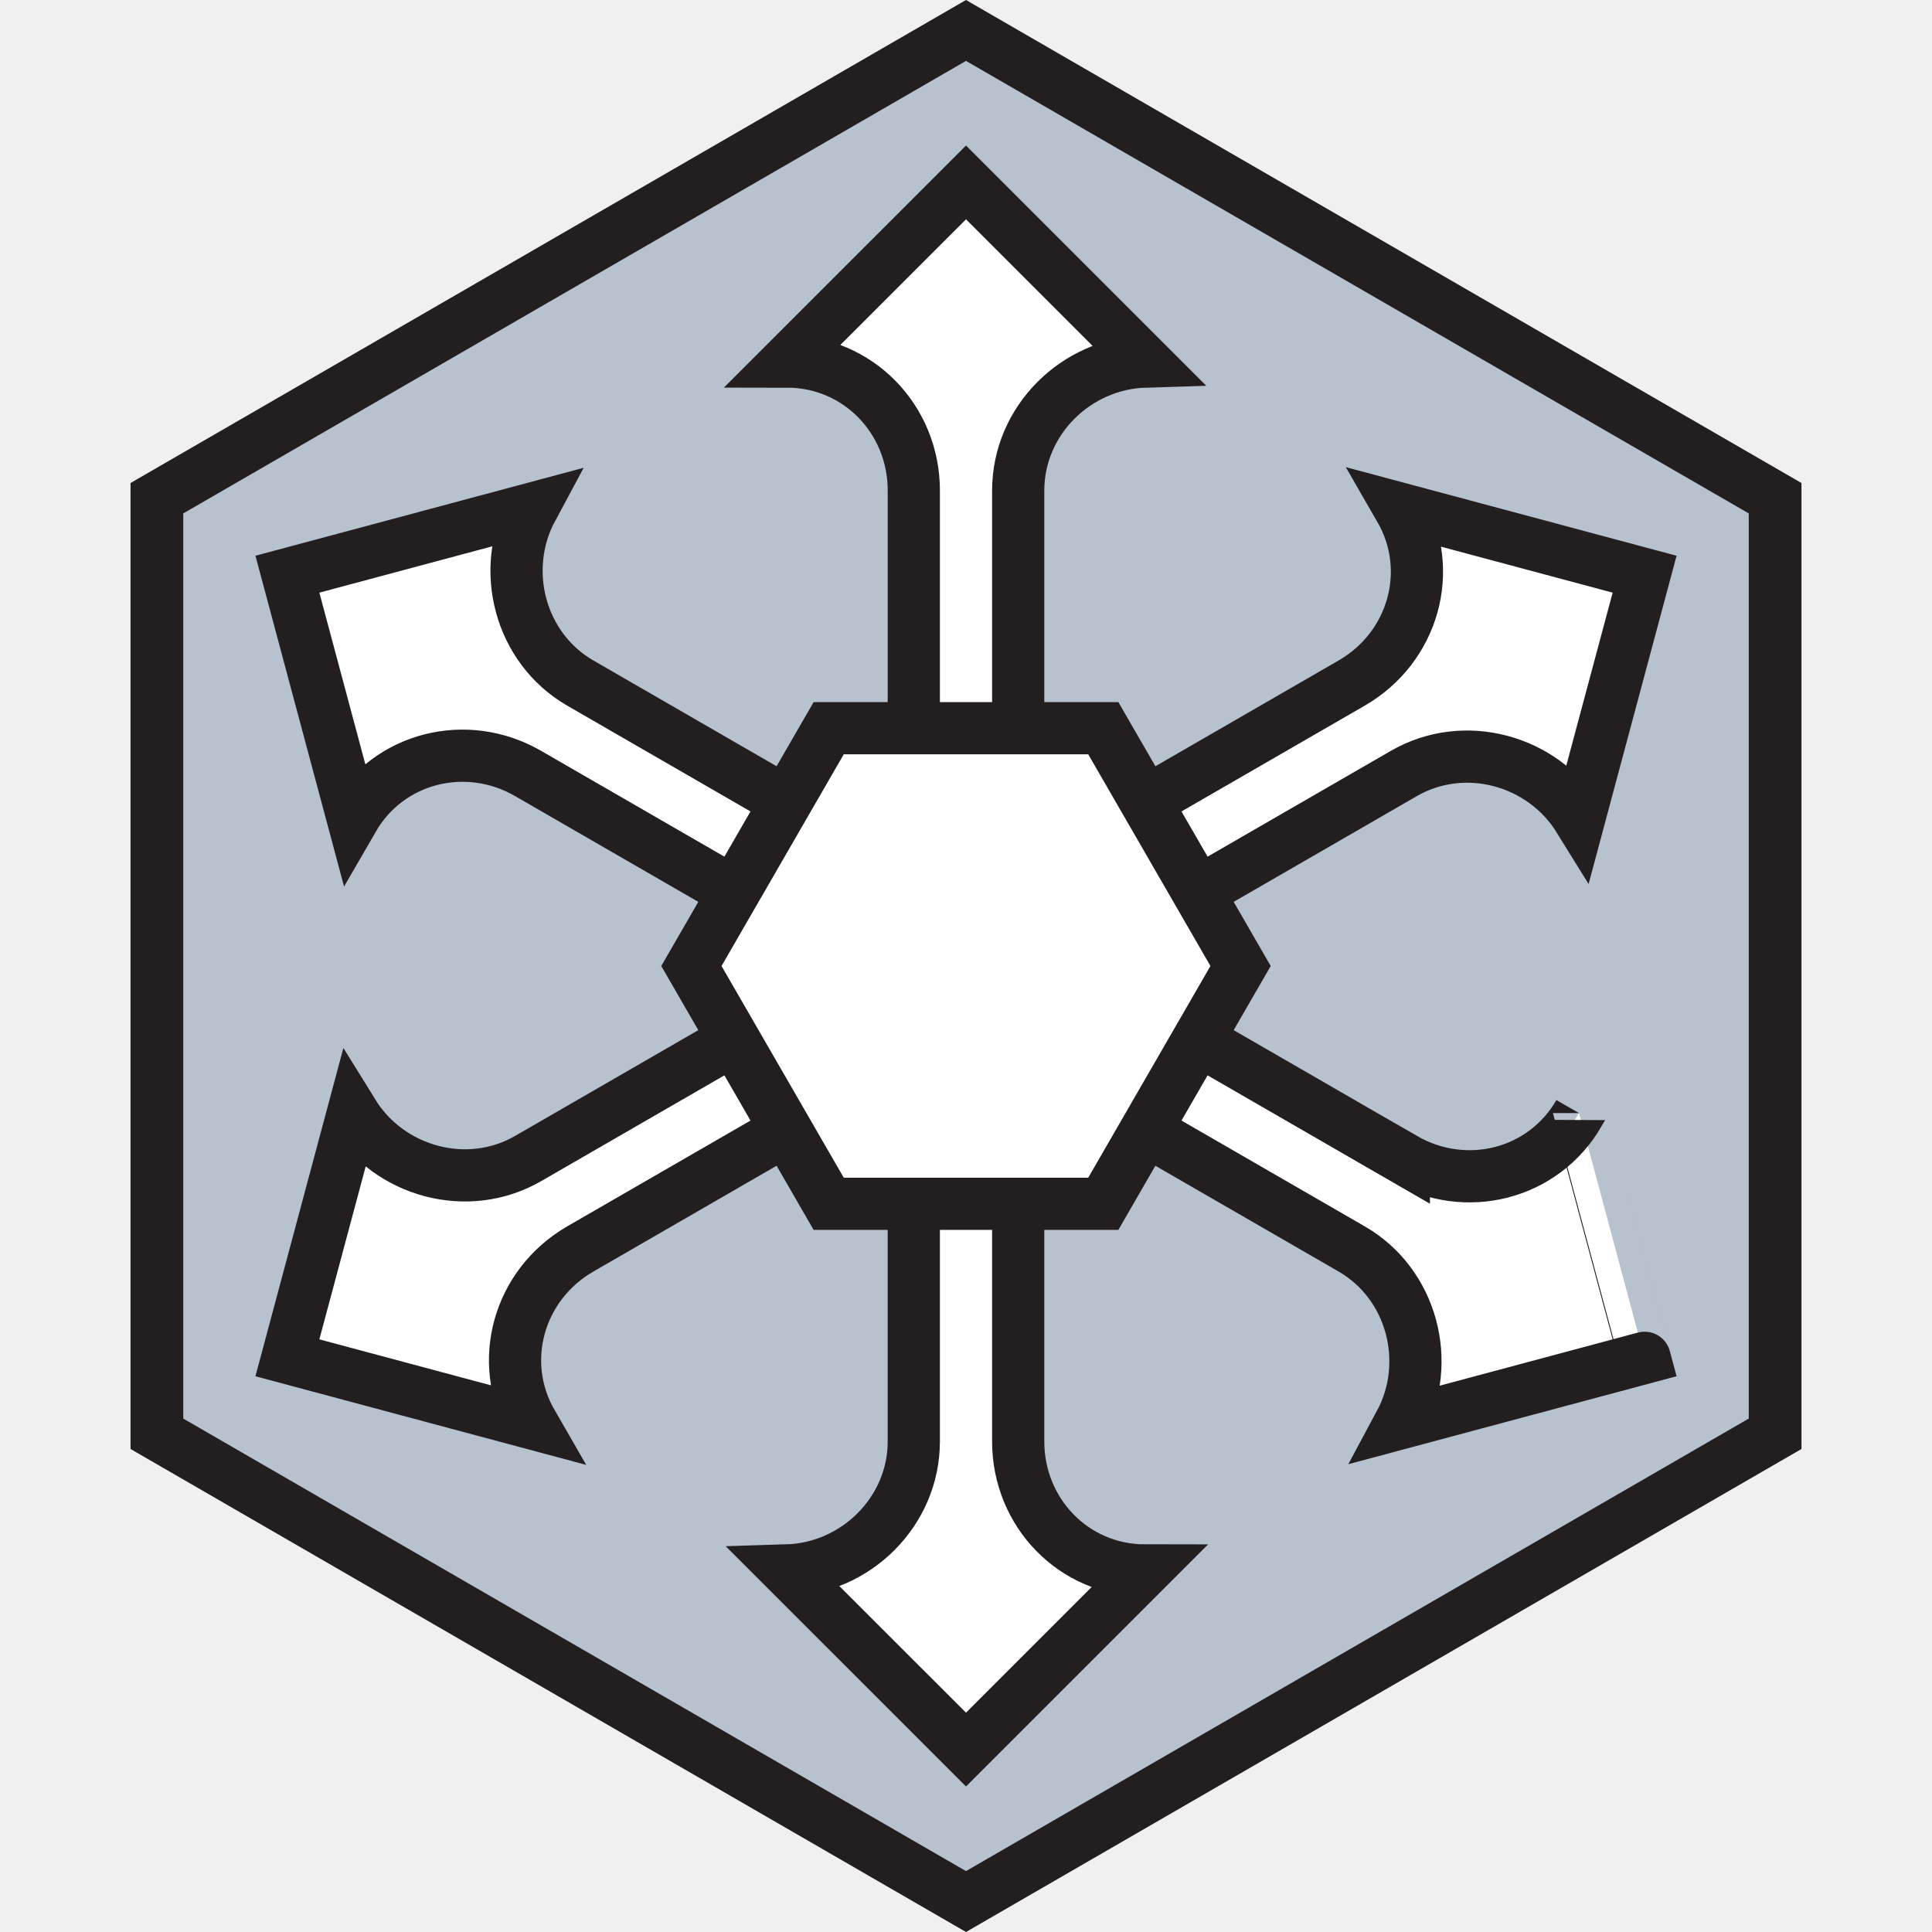
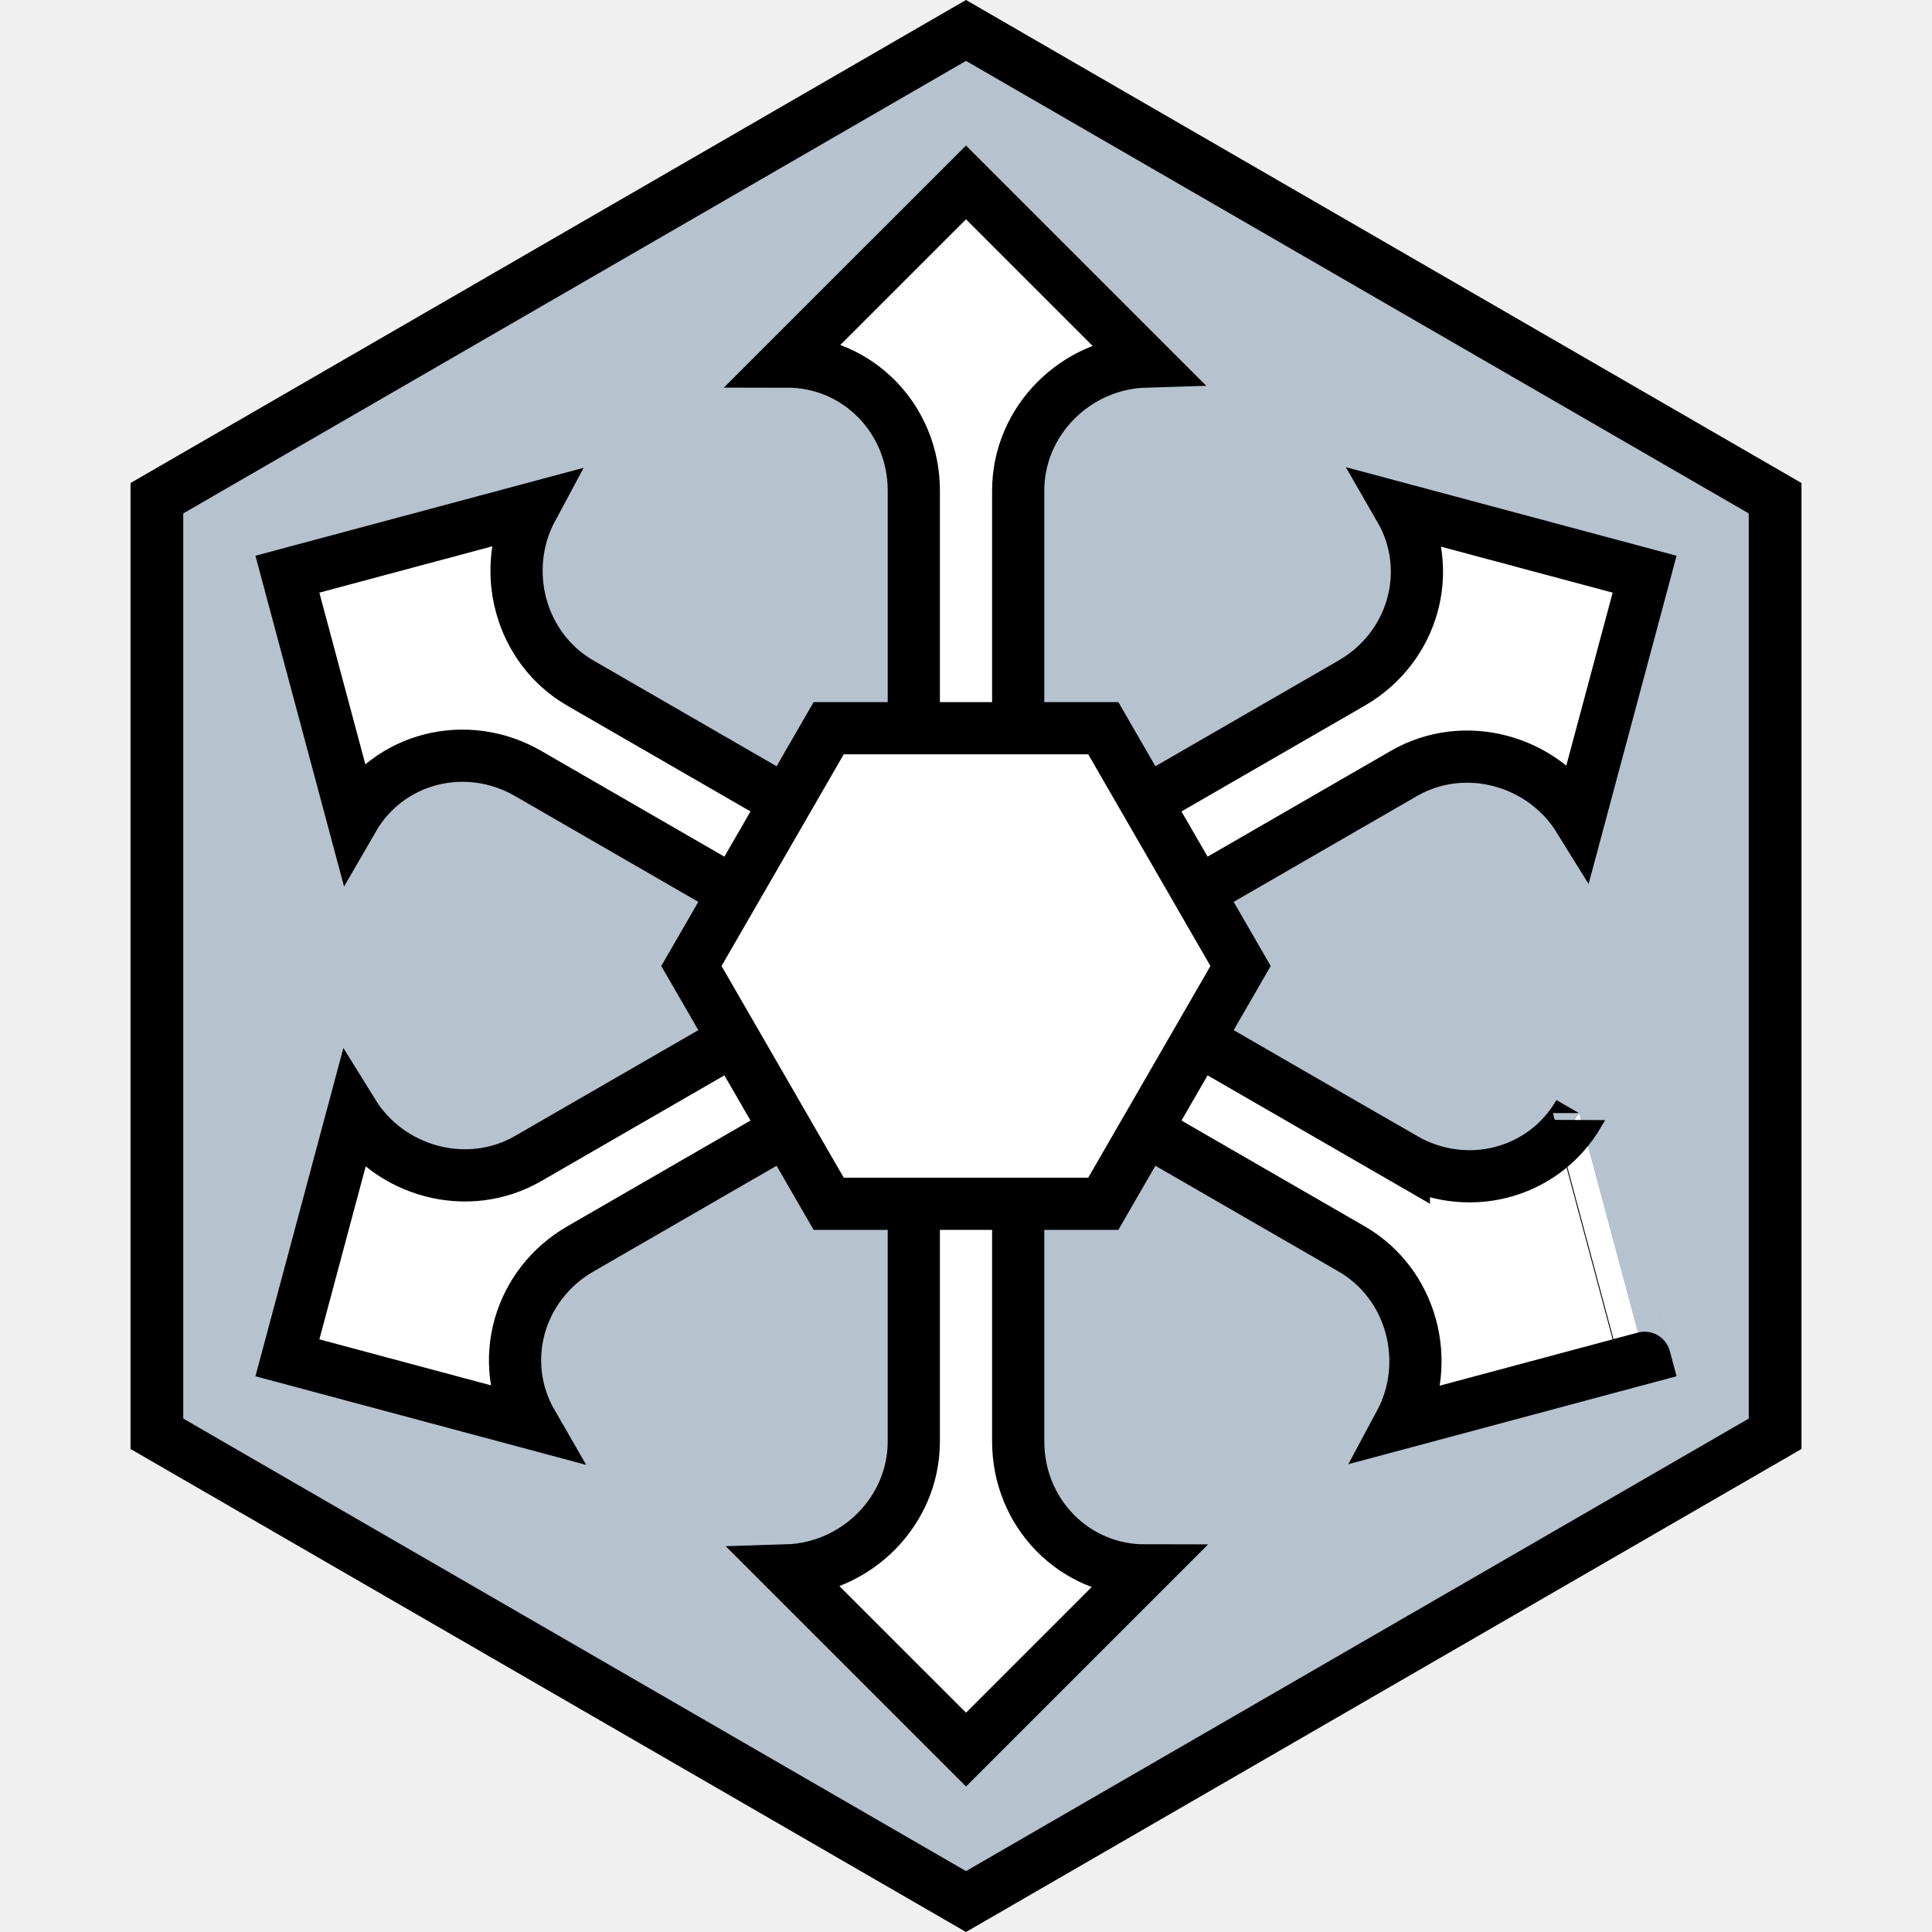
<svg xmlns="http://www.w3.org/2000/svg" xml:space="preserve" fill-rule="evenodd" stroke-miterlimit="2" clip-rule="evenodd" viewBox="0 0 266.75 308.426" height="512" width="512">
-   <path fill="#b7c2cf" fill-rule="nonzero" stroke="#231f20" stroke-width="8.417" d="M4.208 228.89V79.536L133.375 4.861l129.167 74.675V228.89l-129.167 74.675Z" />
-   <path fill="#fff" fill-rule="nonzero" stroke="#231f20" stroke-miterlimit="10" stroke-width="8.333" d="m203.276 184.949-32.867-18.975-20.366-11.759 20.366-11.762 32.867-18.975c9.67-5.583 22.15-2.146 27.963 7.254l10.47-39.067L202.643 81.2c5.687 9.85 2.15 22.158-7.7 27.846l-32.867 18.975-20.367 11.758v-61.47c0-11.163 9.213-20.255 20.263-20.593L133.376 29.12l-28.6 28.595c11.375 0 20.267 9.221 20.267 20.592v61.471l-20.371-11.758-32.867-18.975c-9.67-5.584-12.933-18.109-7.7-27.846L25.043 91.665l10.466 39.067c5.684-9.85 18.113-12.942 27.963-7.254l32.866 18.975 20.371 11.762-20.37 11.759-32.867 18.975c-9.671 5.583-22.15 2.146-27.963-7.254L25.043 216.76l39.062 10.467c-5.687-9.85-2.15-22.158 7.7-27.846l32.867-18.975 20.37-11.758v61.47c0 11.163-9.216 20.255-20.266 20.592l28.6 28.596 28.596-28.596c-11.375 0-20.263-9.22-20.263-20.591v-61.471l20.367 11.758 32.867 18.975c9.67 5.584 12.933 18.109 7.7 27.846l39.066-10.467s-10.47-39.066-10.47-39.062c-5.684 9.846-18.113 12.937-27.963 7.25Z" />
-   <path fill="#fff" fill-rule="nonzero" stroke="#231f20" stroke-miterlimit="10" stroke-width="8.333" d="M155.292 116.25h-43.837l-21.917 37.963 21.917 37.963h43.837l21.917-37.963z" />
+   <path fill="#b7c2cf" fill-rule="nonzero" stroke="#000" stroke-width="8.417" d="M4.208 228.89V79.536L133.375 4.861l129.167 74.675V228.89l-129.167 74.675Z" />
+   <path fill="#fff" fill-rule="nonzero" stroke="#000" stroke-miterlimit="10" stroke-width="8.333" d="m203.276 184.949-32.867-18.975-20.366-11.759 20.366-11.762 32.867-18.975c9.67-5.583 22.15-2.146 27.963 7.254l10.47-39.067L202.643 81.2c5.687 9.85 2.15 22.158-7.7 27.846l-32.867 18.975-20.367 11.758v-61.47c0-11.163 9.213-20.255 20.263-20.593L133.376 29.12l-28.6 28.595c11.375 0 20.267 9.221 20.267 20.592v61.471l-20.371-11.758-32.867-18.975c-9.67-5.584-12.933-18.109-7.7-27.846L25.043 91.665l10.466 39.067c5.684-9.85 18.113-12.942 27.963-7.254l32.866 18.975 20.371 11.762-20.37 11.759-32.867 18.975c-9.671 5.583-22.15 2.146-27.963-7.254L25.043 216.76l39.062 10.467c-5.687-9.85-2.15-22.158 7.7-27.846l32.867-18.975 20.37-11.758v61.47c0 11.163-9.216 20.255-20.266 20.592l28.6 28.596 28.596-28.596c-11.375 0-20.263-9.22-20.263-20.591v-61.471l20.367 11.758 32.867 18.975c9.67 5.584 12.933 18.109 7.7 27.846l39.066-10.467s-10.47-39.066-10.47-39.062c-5.684 9.846-18.113 12.937-27.963 7.25Z" />
+   <path fill="#fff" fill-rule="nonzero" stroke="#000" stroke-miterlimit="10" stroke-width="8.333" d="M155.292 116.25h-43.837l-21.917 37.963 21.917 37.963h43.837l21.917-37.963z" />
</svg>
